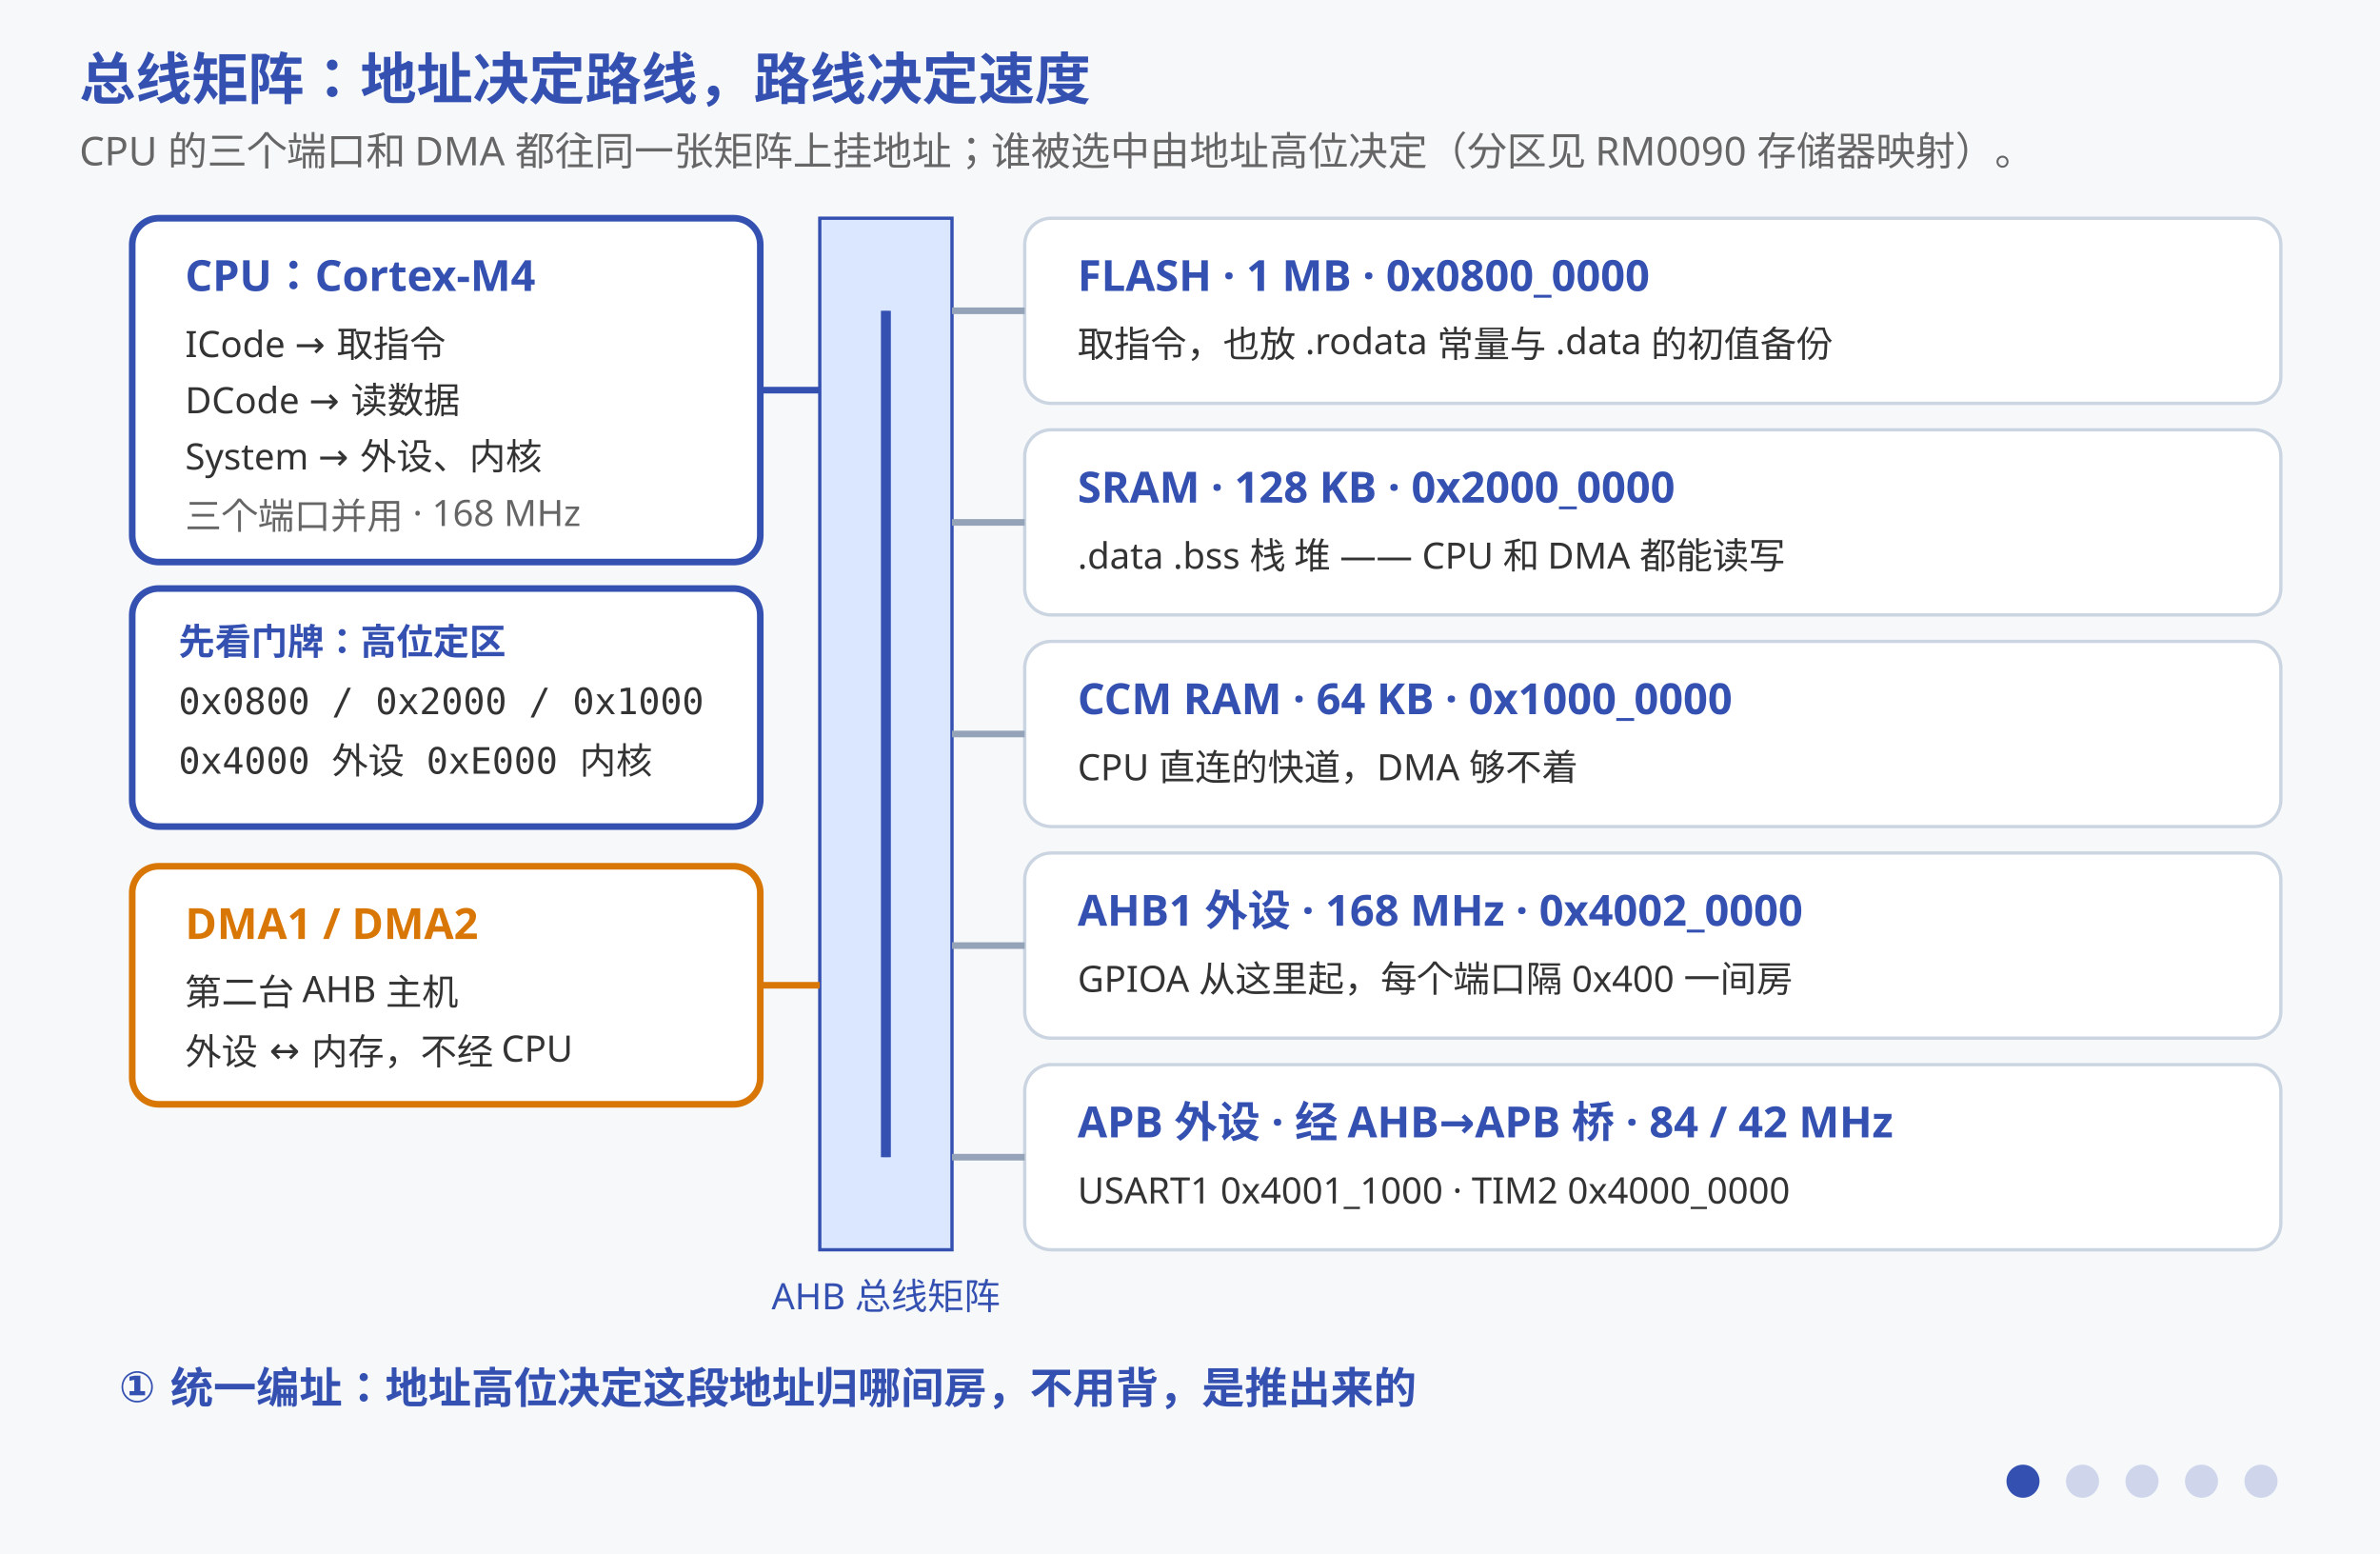
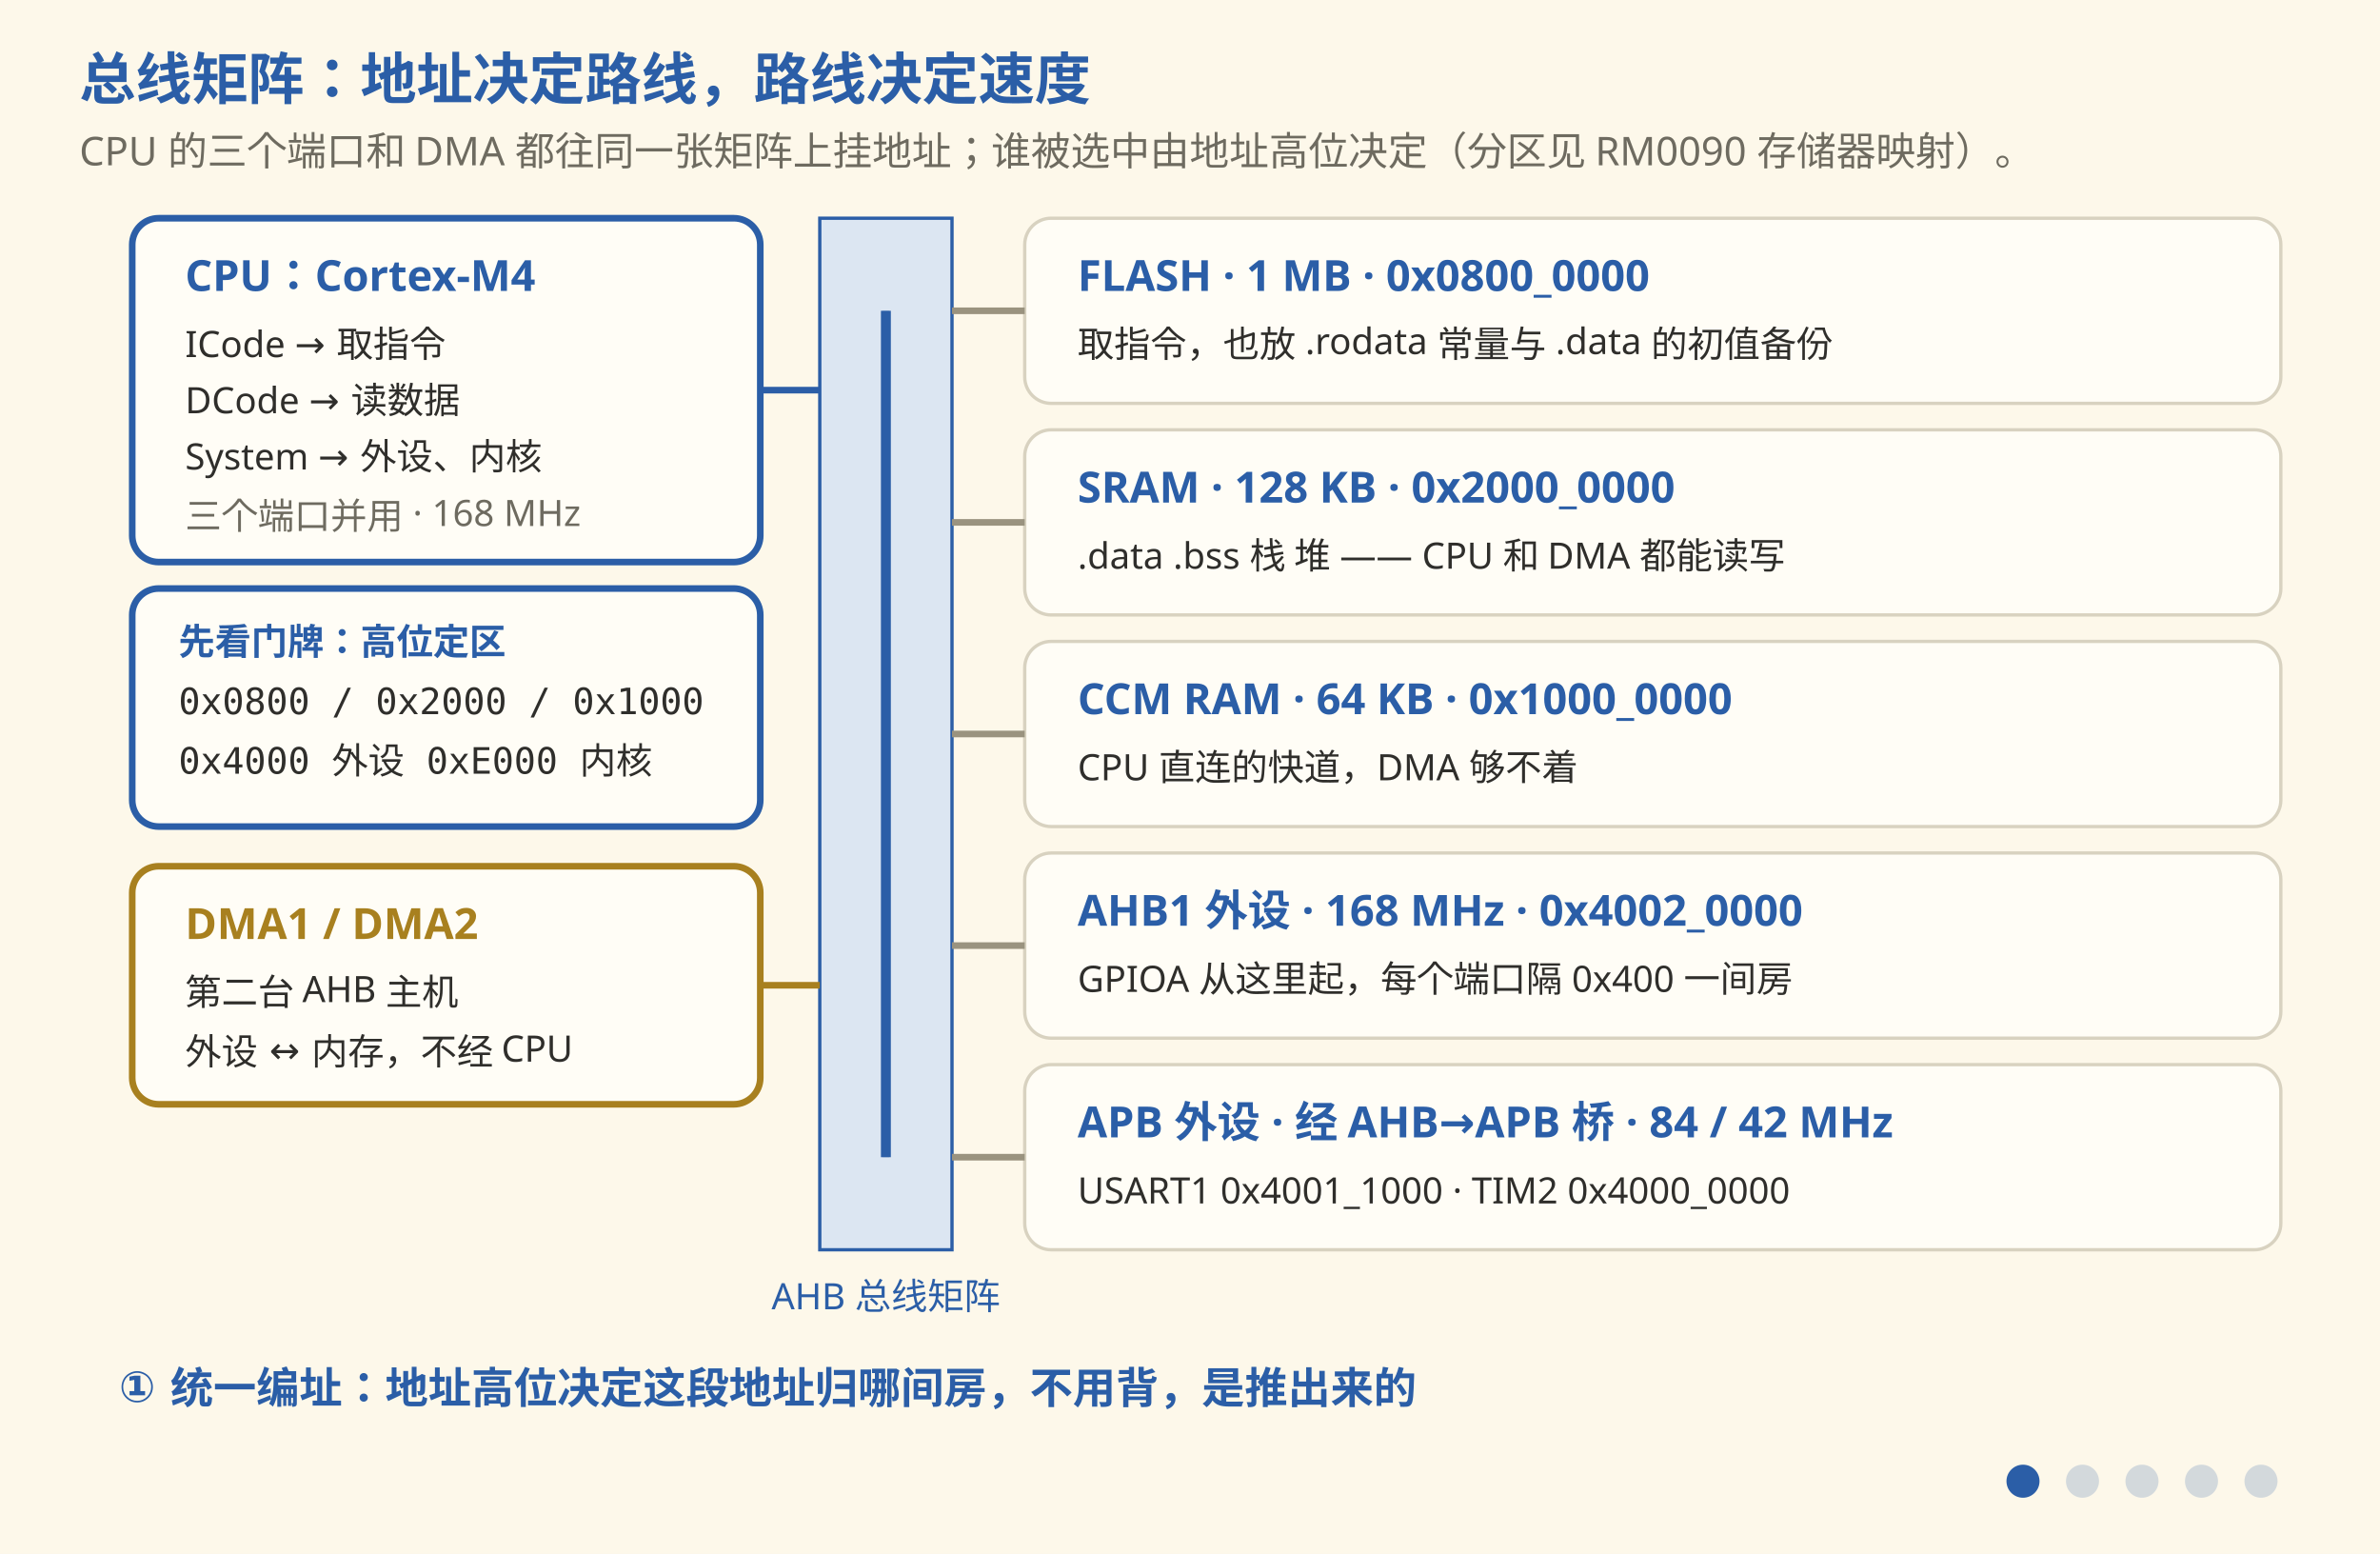
- <svg xmlns="http://www.w3.org/2000/svg" viewBox="0 0 720 470" font-family="'Segoe UI','Microsoft YaHei',sans-serif">
-   <rect width="720" height="470" fill="#f6f8fa" />
-   <text x="24" y="30" font-size="17" font-weight="bold" fill="#3451b2">总线矩阵：地址决定路线，路线决定速度</text>
-   <text x="24" y="50" font-size="12" fill="#666">CPU 的三个端口和 DMA 都往同一张矩阵上挂地址；谁被选中由地址高位决定（分区见 RM0090 存储器映射）。</text>
+ <svg xmlns="http://www.w3.org/2000/svg" viewBox="0 0 720 470" font-family="'Segoe Print','Comic Sans MS','Microsoft YaHei',sans-serif">
+   <rect width="720" height="470" fill="#FDF8EA" />
+   <text x="24" y="30" font-size="17" font-weight="bold" fill="#2B5EA7">总线矩阵：地址决定路线，路线决定速度</text>
+   <text x="24" y="50" font-size="12" fill="#6E6B60">CPU 的三个端口和 DMA 都往同一张矩阵上挂地址；谁被选中由地址高位决定（分区见 RM0090 存储器映射）。</text>
  <defs>
    <marker id="arrB" markerWidth="8" markerHeight="8" refX="7" refY="3" orient="auto">
-       <polygon points="0,0 7,3 0,6" fill="#3451b2" />
+       <polygon points="0,0 7,3 0,6" fill="#2B5EA7" />
    </marker>
    <marker id="arrA" markerWidth="8" markerHeight="8" refX="7" refY="3" orient="auto">
-       <polygon points="0,0 7,3 0,6" fill="#d97706" />
+       <polygon points="0,0 7,3 0,6" fill="#A8801F" />
    </marker>
  </defs>
-   <rect x="40" y="66" width="190" height="104" rx="8" fill="#ffffff" stroke="#3451b2" stroke-width="2" />
-   <text x="56" y="88" font-size="13" font-weight="bold" fill="#3451b2">CPU：Cortex-M4</text>
-   <text x="56" y="108" font-size="11" fill="#333">ICode → 取指令</text>
-   <text x="56" y="125" font-size="11" fill="#333">DCode → 读数据</text>
-   <text x="56" y="142" font-size="11" fill="#333">System → 外设、内核</text>
-   <text x="56" y="160" font-size="11" fill="#666">三个端口并用 · 168 MHz</text>
-   <rect x="40" y="262" width="190" height="72" rx="8" fill="#ffffff" stroke="#d97706" stroke-width="2" />
-   <text x="56" y="284" font-size="13" font-weight="bold" fill="#d97706">DMA1 / DMA2</text>
-   <text x="56" y="304" font-size="11" fill="#333">第二台 AHB 主机</text>
-   <text x="56" y="322" font-size="11" fill="#333">外设 ↔ 内存，不经 CPU</text>
-   <rect x="248" y="66" width="40" height="312" fill="#dbe7ff" stroke="#3451b2" />
-   <line x1="268" y1="94" x2="268" y2="350" stroke="#3451b2" stroke-width="2" opacity="0.35" />
-   <text x="268" y="396" font-size="11" fill="#3451b2" text-anchor="middle">AHB 总线矩阵</text>
-   <line x1="230" y1="118" x2="248" y2="118" stroke="#3451b2" stroke-width="2" />
-   <line x1="230" y1="298" x2="248" y2="298" stroke="#d97706" stroke-width="2" />
+   <rect x="40" y="66" width="190" height="104" rx="8" fill="#FFFDF6" stroke="#2B5EA7" stroke-width="2" />
+   <text x="56" y="88" font-size="13" font-weight="bold" fill="#2B5EA7">CPU：Cortex-M4</text>
+   <text x="56" y="108" font-size="11" fill="#2F2E2B">ICode → 取指令</text>
+   <text x="56" y="125" font-size="11" fill="#2F2E2B">DCode → 读数据</text>
+   <text x="56" y="142" font-size="11" fill="#2F2E2B">System → 外设、内核</text>
+   <text x="56" y="160" font-size="11" fill="#6E6B60">三个端口并用 · 168 MHz</text>
+   <rect x="40" y="262" width="190" height="72" rx="8" fill="#FFFDF6" stroke="#A8801F" stroke-width="2" />
+   <text x="56" y="284" font-size="13" font-weight="bold" fill="#A8801F">DMA1 / DMA2</text>
+   <text x="56" y="304" font-size="11" fill="#2F2E2B">第二台 AHB 主机</text>
+   <text x="56" y="322" font-size="11" fill="#2F2E2B">外设 ↔ 内存，不经 CPU</text>
+   <rect x="248" y="66" width="40" height="312" fill="#DCE6F2" stroke="#2B5EA7" />
+   <line x1="268" y1="94" x2="268" y2="350" stroke="#2B5EA7" stroke-width="2" opacity="0.35" />
+   <text x="268" y="396" font-size="11" fill="#2B5EA7" text-anchor="middle">AHB 总线矩阵</text>
+   <line x1="230" y1="118" x2="248" y2="118" stroke="#2B5EA7" stroke-width="2" />
+   <line x1="230" y1="298" x2="248" y2="298" stroke="#A8801F" stroke-width="2" />
  <g>
-     <rect x="310" y="66" width="380" height="56" rx="8" fill="#ffffff" stroke="#cbd5e1" />
-     <text x="326" y="88" font-size="13" font-weight="bold" fill="#3451b2">FLASH · 1 MB · 0x0800_0000</text>
-     <text x="326" y="108" font-size="11" fill="#333">取指令，也放 .rodata 常量与 .data 的初值备份</text>
-     <line x1="288" y1="94" x2="310" y2="94" stroke="#94a3b8" stroke-width="2" />
-     <rect x="310" y="130" width="380" height="56" rx="8" fill="#ffffff" stroke="#cbd5e1" />
-     <text x="326" y="152" font-size="13" font-weight="bold" fill="#3451b2">SRAM · 128 KB · 0x2000_0000</text>
-     <text x="326" y="172" font-size="11" fill="#333">.data .bss 栈 堆 —— CPU 和 DMA 都能读写</text>
-     <line x1="288" y1="158" x2="310" y2="158" stroke="#94a3b8" stroke-width="2" />
-     <rect x="310" y="194" width="380" height="56" rx="8" fill="#ffffff" stroke="#cbd5e1" />
-     <text x="326" y="216" font-size="13" font-weight="bold" fill="#3451b2">CCM RAM · 64 KB · 0x1000_0000</text>
-     <text x="326" y="236" font-size="11" fill="#333">CPU 直连的快道，DMA 够不着</text>
-     <line x1="288" y1="222" x2="310" y2="222" stroke="#94a3b8" stroke-width="2" />
-     <rect x="310" y="258" width="380" height="56" rx="8" fill="#ffffff" stroke="#cbd5e1" />
-     <text x="326" y="280" font-size="13" font-weight="bold" fill="#3451b2">AHB1 外设 · 168 MHz · 0x4002_0000</text>
-     <text x="326" y="300" font-size="11" fill="#333">GPIOA 从这里起，每个端口隔 0x400 一间房</text>
-     <line x1="288" y1="286" x2="310" y2="286" stroke="#94a3b8" stroke-width="2" />
-     <rect x="310" y="322" width="380" height="56" rx="8" fill="#ffffff" stroke="#cbd5e1" />
-     <text x="326" y="344" font-size="13" font-weight="bold" fill="#3451b2">APB 外设 · 经 AHB→APB 桥 · 84 / 42 MHz</text>
-     <text x="326" y="364" font-size="11" fill="#333">USART1 0x4001_1000 · TIM2 0x4000_0000</text>
-     <line x1="288" y1="350" x2="310" y2="350" stroke="#94a3b8" stroke-width="2" />
+     <rect x="310" y="66" width="380" height="56" rx="8" fill="#FFFDF6" stroke="#D8D2C0" />
+     <text x="326" y="88" font-size="13" font-weight="bold" fill="#2B5EA7">FLASH · 1 MB · 0x0800_0000</text>
+     <text x="326" y="108" font-size="11" fill="#2F2E2B">取指令，也放 .rodata 常量与 .data 的初值备份</text>
+     <line x1="288" y1="94" x2="310" y2="94" stroke="#9A937F" stroke-width="2" />
+     <rect x="310" y="130" width="380" height="56" rx="8" fill="#FFFDF6" stroke="#D8D2C0" />
+     <text x="326" y="152" font-size="13" font-weight="bold" fill="#2B5EA7">SRAM · 128 KB · 0x2000_0000</text>
+     <text x="326" y="172" font-size="11" fill="#2F2E2B">.data .bss 栈 堆 —— CPU 和 DMA 都能读写</text>
+     <line x1="288" y1="158" x2="310" y2="158" stroke="#9A937F" stroke-width="2" />
+     <rect x="310" y="194" width="380" height="56" rx="8" fill="#FFFDF6" stroke="#D8D2C0" />
+     <text x="326" y="216" font-size="13" font-weight="bold" fill="#2B5EA7">CCM RAM · 64 KB · 0x1000_0000</text>
+     <text x="326" y="236" font-size="11" fill="#2F2E2B">CPU 直连的快道，DMA 够不着</text>
+     <line x1="288" y1="222" x2="310" y2="222" stroke="#9A937F" stroke-width="2" />
+     <rect x="310" y="258" width="380" height="56" rx="8" fill="#FFFDF6" stroke="#D8D2C0" />
+     <text x="326" y="280" font-size="13" font-weight="bold" fill="#2B5EA7">AHB1 外设 · 168 MHz · 0x4002_0000</text>
+     <text x="326" y="300" font-size="11" fill="#2F2E2B">GPIOA 从这里起，每个端口隔 0x400 一间房</text>
+     <line x1="288" y1="286" x2="310" y2="286" stroke="#9A937F" stroke-width="2" />
+     <rect x="310" y="322" width="380" height="56" rx="8" fill="#FFFDF6" stroke="#D8D2C0" />
+     <text x="326" y="344" font-size="13" font-weight="bold" fill="#2B5EA7">APB 外设 · 经 AHB→APB 桥 · 84 / 42 MHz</text>
+     <text x="326" y="364" font-size="11" fill="#2F2E2B">USART1 0x4001_1000 · TIM2 0x4000_0000</text>
+     <line x1="288" y1="350" x2="310" y2="350" stroke="#9A937F" stroke-width="2" />
  </g>
  <g opacity="1">
    <animate attributeName="opacity" calcMode="discrete" values="1;0;0;0;0;1" keyTimes="0;0.2;0.4;0.6;0.8;1" dur="15s" repeatCount="indefinite" />
-     <path d="M268,94 L268,350" fill="none" stroke="#3451b2" stroke-width="3" pathLength="1000" stroke-dasharray="1000">
+     <path d="M268,94 L268,350" fill="none" stroke="#2B5EA7" stroke-width="3" pathLength="1000" stroke-dasharray="1000">
      <animate attributeName="stroke-dashoffset" values="1000;0;0" keyTimes="0;0.18;1" dur="15s" repeatCount="indefinite" />
    </path>
-     <rect x="40" y="178" width="190" height="72" rx="8" fill="#ffffff" stroke="#3451b2" stroke-width="2" />
-     <text x="54" y="198" font-size="11" font-weight="bold" fill="#3451b2">先看门牌：高位定区</text>
-     <text x="54" y="216" font-size="11" font-family="Consolas,monospace" fill="#333">0x0800 / 0x2000 / 0x1000</text>
-     <text x="54" y="234" font-size="11" font-family="Consolas,monospace" fill="#333">0x4000 外设 0xE000 内核</text>
+     <rect x="40" y="178" width="190" height="72" rx="8" fill="#FFFDF6" stroke="#2B5EA7" stroke-width="2" />
+     <text x="54" y="198" font-size="11" font-weight="bold" fill="#2B5EA7">先看门牌：高位定区</text>
+     <text x="54" y="216" font-size="11" font-family="Consolas,monospace" fill="#2F2E2B">0x0800 / 0x2000 / 0x1000</text>
+     <text x="54" y="234" font-size="11" font-family="Consolas,monospace" fill="#2F2E2B">0x4000 外设 0xE000 内核</text>
  </g>
  <g opacity="0">
    <animate attributeName="opacity" calcMode="discrete" values="0;1;0;0;0;0" keyTimes="0;0.2;0.4;0.6;0.8;1" dur="15s" repeatCount="indefinite" />
-     <rect x="310" y="66" width="380" height="56" fill="#dbe7ff" opacity="0.45">
+     <rect x="310" y="66" width="380" height="56" fill="#DCE6F2" opacity="0.45">
      <animate attributeName="opacity" values="0.25;0.6;0.25" dur="3s" repeatCount="indefinite" />
    </rect>
-     <path d="M230,118 L268,118 L268,94 L310,94" fill="none" stroke="#3451b2" stroke-width="3" marker-end="url(#arrB)" pathLength="1000" stroke-dasharray="1000">
+     <path d="M230,118 L268,118 L268,94 L310,94" fill="none" stroke="#2B5EA7" stroke-width="3" marker-end="url(#arrB)" pathLength="1000" stroke-dasharray="1000">
      <animate attributeName="stroke-dashoffset" values="1000;0;0" keyTimes="0;0.6;1" dur="3s" repeatCount="indefinite" />
    </path>
-     <rect x="40" y="178" width="190" height="72" rx="8" fill="#ffffff" stroke="#3451b2" stroke-width="2" />
-     <text x="54" y="198" font-size="11" font-weight="bold" fill="#3451b2">每拍都要问 Flash 取指令</text>
-     <text x="54" y="216" font-size="11" fill="#333">168 MHz 下要 5 个等待周期</text>
-     <text x="54" y="234" font-size="11" fill="#333">预取缓冲把延迟藏起来</text>
+     <rect x="40" y="178" width="190" height="72" rx="8" fill="#FFFDF6" stroke="#2B5EA7" stroke-width="2" />
+     <text x="54" y="198" font-size="11" font-weight="bold" fill="#2B5EA7">每拍都要问 Flash 取指令</text>
+     <text x="54" y="216" font-size="11" fill="#2F2E2B">168 MHz 下要 5 个等待周期</text>
+     <text x="54" y="234" font-size="11" fill="#2F2E2B">预取缓冲把延迟藏起来</text>
  </g>
  <g opacity="0">
    <animate attributeName="opacity" calcMode="discrete" values="0;0;1;0;0;0" keyTimes="0;0.2;0.4;0.6;0.8;1" dur="15s" repeatCount="indefinite" />
    <rect x="310" y="322" width="380" height="56" fill="#d8f3e5" opacity="0.45">
      <animate attributeName="opacity" values="0.25;0.6;0.25" dur="5s" repeatCount="indefinite" />
    </rect>
-     <path d="M230,118 L268,118 L268,350 L310,350" fill="none" stroke="#3451b2" stroke-width="3" marker-end="url(#arrB)" pathLength="1000" stroke-dasharray="1000">
+     <path d="M230,118 L268,118 L268,350 L310,350" fill="none" stroke="#2B5EA7" stroke-width="3" marker-end="url(#arrB)" pathLength="1000" stroke-dasharray="1000">
      <animate attributeName="stroke-dashoffset" values="1000;0;0" keyTimes="0;0.7;1" dur="5s" repeatCount="indefinite" />
    </path>
-     <rect x="40" y="178" width="190" height="72" rx="8" fill="#ffffff" stroke="#3eaf7c" stroke-width="2" />
-     <text x="54" y="198" font-size="11" font-weight="bold" fill="#1a7f56">DCode → 0x4001_1000</text>
-     <text x="54" y="216" font-size="11" fill="#333">先过 AHB→APB2 桥</text>
-     <text x="54" y="234" font-size="11" fill="#333">两个时钟域之间要同步</text>
+     <rect x="40" y="178" width="190" height="72" rx="8" fill="#FFFDF6" stroke="#3F7D57" stroke-width="2" />
+     <text x="54" y="198" font-size="11" font-weight="bold" fill="#3F7D57">DCode → 0x4001_1000</text>
+     <text x="54" y="216" font-size="11" fill="#2F2E2B">先过 AHB→APB2 桥</text>
+     <text x="54" y="234" font-size="11" fill="#2F2E2B">两个时钟域之间要同步</text>
  </g>
  <g opacity="0">
    <animate attributeName="opacity" calcMode="discrete" values="0;0;0;1;0;0" keyTimes="0;0.2;0.4;0.6;0.8;1" dur="15s" repeatCount="indefinite" />
    <rect x="310" y="130" width="380" height="56" fill="#fdf0d5" opacity="0.5">
      <animate attributeName="opacity" values="0.3;0.7;0.3" dur="3s" repeatCount="indefinite" />
    </rect>
-     <path d="M230,298 L268,298 L268,158 L310,158" fill="none" stroke="#d97706" stroke-width="3" marker-end="url(#arrA)" pathLength="1000" stroke-dasharray="1000">
+     <path d="M230,298 L268,298 L268,158 L310,158" fill="none" stroke="#A8801F" stroke-width="3" marker-end="url(#arrA)" pathLength="1000" stroke-dasharray="1000">
      <animate attributeName="stroke-dashoffset" values="1000;0;0" keyTimes="0;0.6;1" dur="3s" repeatCount="indefinite" />
    </path>
-     <rect x="40" y="178" width="190" height="72" rx="8" fill="#ffffff" stroke="#d97706" stroke-width="2" />
+     <rect x="40" y="178" width="190" height="72" rx="8" fill="#FFFDF6" stroke="#A8801F" stroke-width="2" />
    <text x="54" y="198" font-size="11" font-weight="bold" fill="#92400e">DMA 自己发地址、自己搬</text>
-     <text x="54" y="216" font-size="11" fill="#333">不占 CPU 的指令周期</text>
-     <text x="54" y="234" font-size="11" fill="#333">但要和 CPU 抢这块 SRAM</text>
+     <text x="54" y="216" font-size="11" fill="#2F2E2B">不占 CPU 的指令周期</text>
+     <text x="54" y="234" font-size="11" fill="#2F2E2B">但要和 CPU 抢这块 SRAM</text>
  </g>
  <g opacity="0">
    <animate attributeName="opacity" calcMode="discrete" values="0;0;0;0;1;0" keyTimes="0;0.2;0.4;0.6;0.8;1" dur="15s" repeatCount="indefinite" />
    <rect x="310" y="194" width="380" height="56" fill="#fdf0d5" opacity="0.4" />
-     <rect x="310" y="194" width="380" height="56" rx="8" fill="none" stroke="#dc2626" stroke-width="2" />
-     <path d="M230,298 L268,298 L268,222 L302,222" fill="none" stroke="#dc2626" stroke-width="3" pathLength="1000" stroke-dasharray="1000">
+     <rect x="310" y="194" width="380" height="56" rx="8" fill="none" stroke="#B3392F" stroke-width="2" />
+     <path d="M230,298 L268,298 L268,222 L302,222" fill="none" stroke="#B3392F" stroke-width="3" pathLength="1000" stroke-dasharray="1000">
      <animate attributeName="stroke-dashoffset" values="1000;420;420" keyTimes="0;0.6;1" dur="3s" repeatCount="indefinite" />
    </path>
-     <g stroke="#dc2626" stroke-width="3">
+     <g stroke="#B3392F" stroke-width="3">
      <line x1="296" y1="214" x2="310" y2="230" />
      <line x1="310" y1="214" x2="296" y2="230" />
      <animate attributeName="opacity" values="0.35;1;0.35" dur="1s" repeatCount="indefinite" />
    </g>
-     <rect x="40" y="178" width="190" height="72" rx="8" fill="#ffffff" stroke="#dc2626" stroke-width="2" />
-     <text x="54" y="198" font-size="11" font-weight="bold" fill="#dc2626">CCM 只接到 CPU</text>
-     <text x="54" y="216" font-size="11" fill="#333">DMA 的地址空间里没有它</text>
-     <text x="54" y="234" font-size="11" fill="#333">放错地方 = 无声失败</text>
+     <rect x="40" y="178" width="190" height="72" rx="8" fill="#FFFDF6" stroke="#B3392F" stroke-width="2" />
+     <text x="54" y="198" font-size="11" font-weight="bold" fill="#B3392F">CCM 只接到 CPU</text>
+     <text x="54" y="216" font-size="11" fill="#2F2E2B">DMA 的地址空间里没有它</text>
+     <text x="54" y="234" font-size="11" fill="#2F2E2B">放错地方 = 无声失败</text>
  </g>
-   <g font-size="13" font-weight="bold" fill="#3451b2">
+   <g font-size="13" font-weight="bold" fill="#2B5EA7">
    <g opacity="1">
      <animate attributeName="opacity" calcMode="discrete" values="1;0;0;0;0;1" keyTimes="0;0.2;0.4;0.6;0.8;1" dur="15s" repeatCount="indefinite" />
      <text x="36" y="424">① 统一编址：地址高位决定这段地址归哪间房，不用背，是推出来的</text>
    </g>
    <g opacity="0">
      <animate attributeName="opacity" calcMode="discrete" values="0;1;0;0;0;0" keyTimes="0;0.2;0.4;0.6;0.8;1" dur="15s" repeatCount="indefinite" />
      <text x="36" y="424">② 取指走 ICode 到 Flash：168 MHz 下 5 个等待周期，靠预取缓冲兜住</text>
    </g>
    <g opacity="0">
      <animate attributeName="opacity" calcMode="discrete" values="0;0;1;0;0;0" keyTimes="0;0.2;0.4;0.6;0.8;1" dur="15s" repeatCount="indefinite" />
      <text x="36" y="424">③ 读 USART1 要穿 AHB→APB2 桥，两个时钟域之间还要同步</text>
    </g>
    <g opacity="0">
      <animate attributeName="opacity" calcMode="discrete" values="0;0;0;1;0;0" keyTimes="0;0.2;0.4;0.6;0.8;1" dur="15s" repeatCount="indefinite" />
      <text x="36" y="424">④ DMA 是矩阵上的第二台主机：不经 CPU，但和 CPU 抢同一块 SRAM</text>
    </g>
    <g opacity="0">
      <animate attributeName="opacity" calcMode="discrete" values="0;0;0;0;1;0" keyTimes="0;0.2;0.4;0.6;0.8;1" dur="15s" repeatCount="indefinite" />
      <text x="36" y="424">⑤ CCM 只有 CPU 到得了：DMA 缓冲放在这里，传输一声不响地失败</text>
    </g>
  </g>
-   <g transform="translate(612,448)" fill="#3451b2">
+   <g transform="translate(612,448)" fill="#2B5EA7">
    <circle cx="0" cy="0" r="5" opacity="1">
      <animate attributeName="opacity" calcMode="discrete" values="1;0.2;0.2;0.2;0.2;1" keyTimes="0;0.2;0.4;0.6;0.8;1" dur="15s" repeatCount="indefinite" />
    </circle>
    <circle cx="18" cy="0" r="5" opacity="0.2">
      <animate attributeName="opacity" calcMode="discrete" values="0.2;1;0.2;0.2;0.2;0.2" keyTimes="0;0.2;0.4;0.6;0.8;1" dur="15s" repeatCount="indefinite" />
    </circle>
    <circle cx="36" cy="0" r="5" opacity="0.2">
      <animate attributeName="opacity" calcMode="discrete" values="0.2;0.2;1;0.2;0.2;0.2" keyTimes="0;0.2;0.4;0.6;0.8;1" dur="15s" repeatCount="indefinite" />
    </circle>
    <circle cx="54" cy="0" r="5" opacity="0.2">
      <animate attributeName="opacity" calcMode="discrete" values="0.2;0.2;0.2;1;0.2;0.2" keyTimes="0;0.2;0.4;0.6;0.8;1" dur="15s" repeatCount="indefinite" />
    </circle>
    <circle cx="72" cy="0" r="5" opacity="0.2">
      <animate attributeName="opacity" calcMode="discrete" values="0.2;0.2;0.2;0.2;1;0.2" keyTimes="0;0.2;0.4;0.6;0.8;1" dur="15s" repeatCount="indefinite" />
    </circle>
  </g>
</svg>
